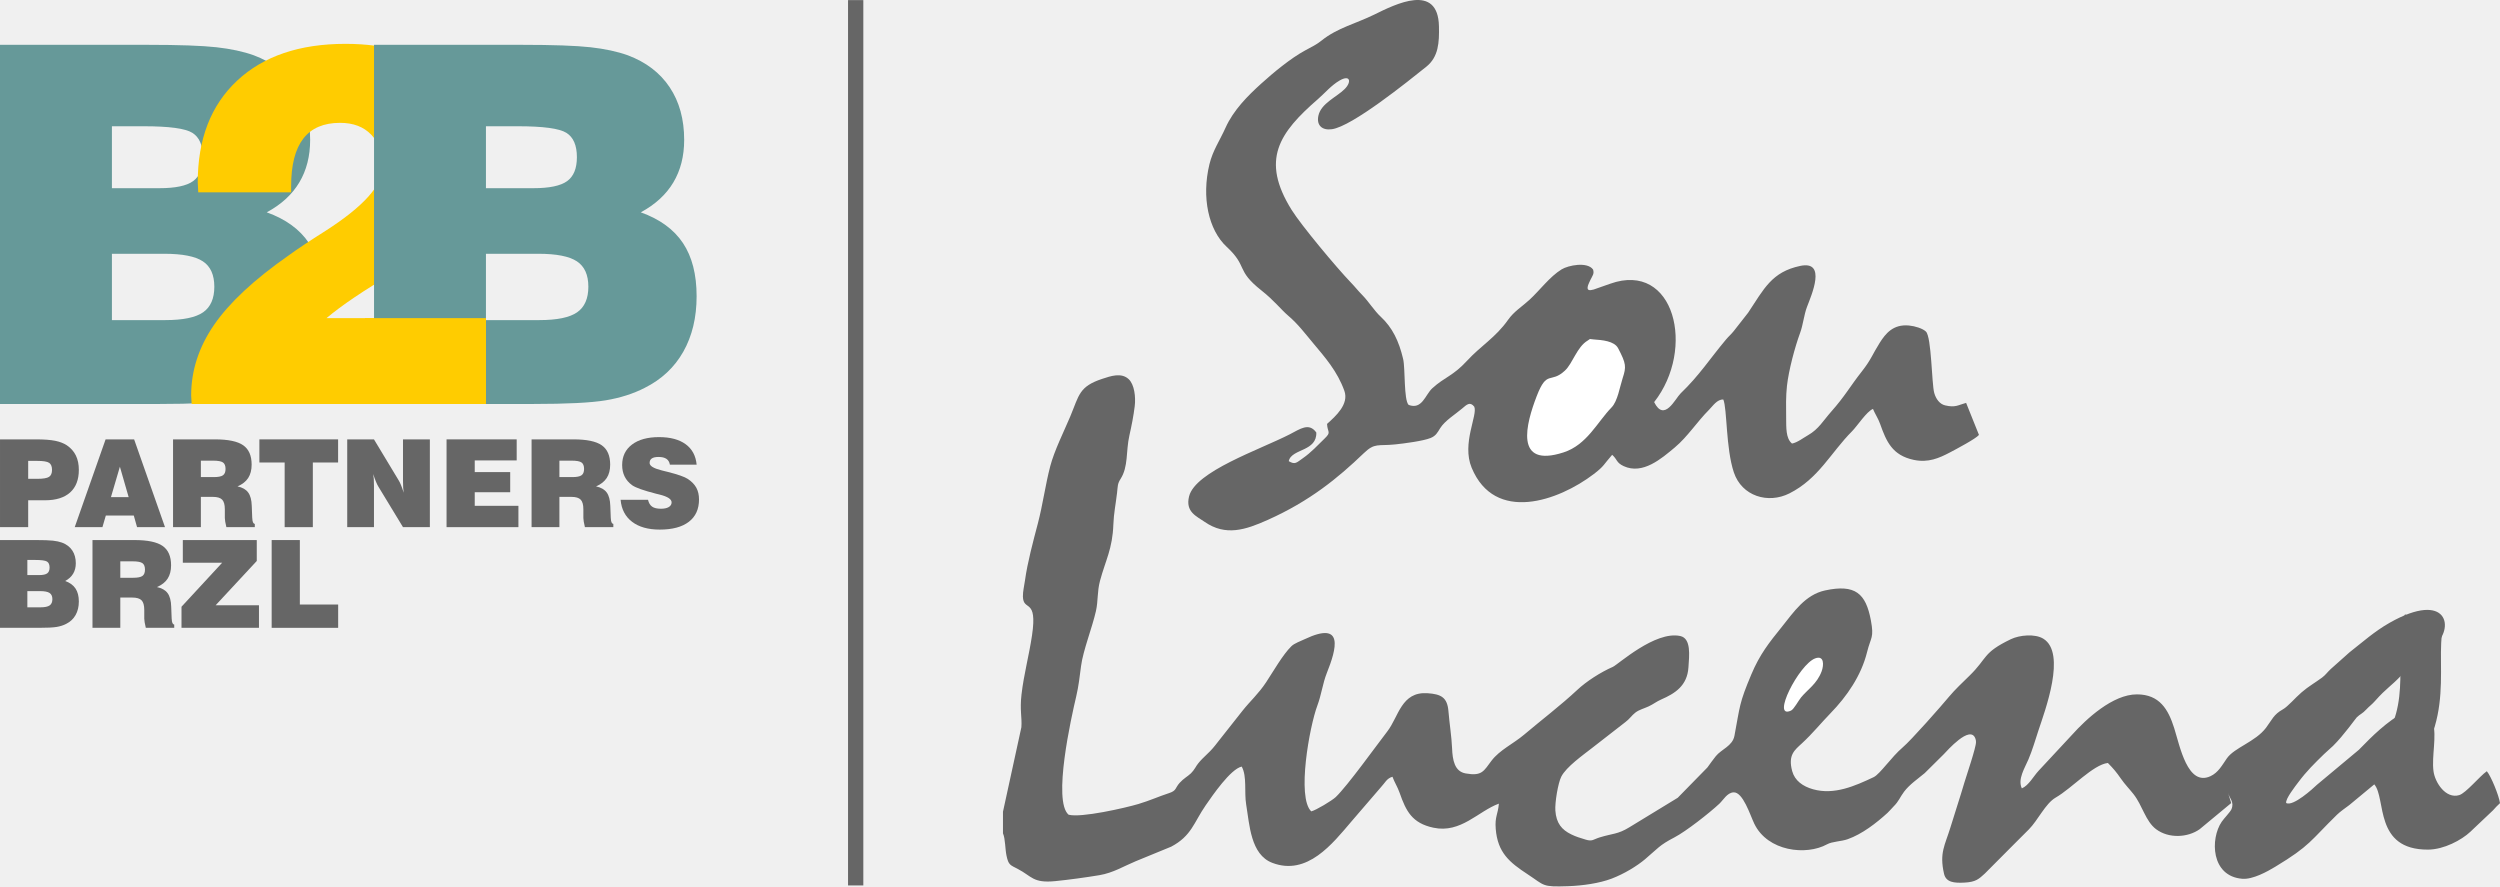
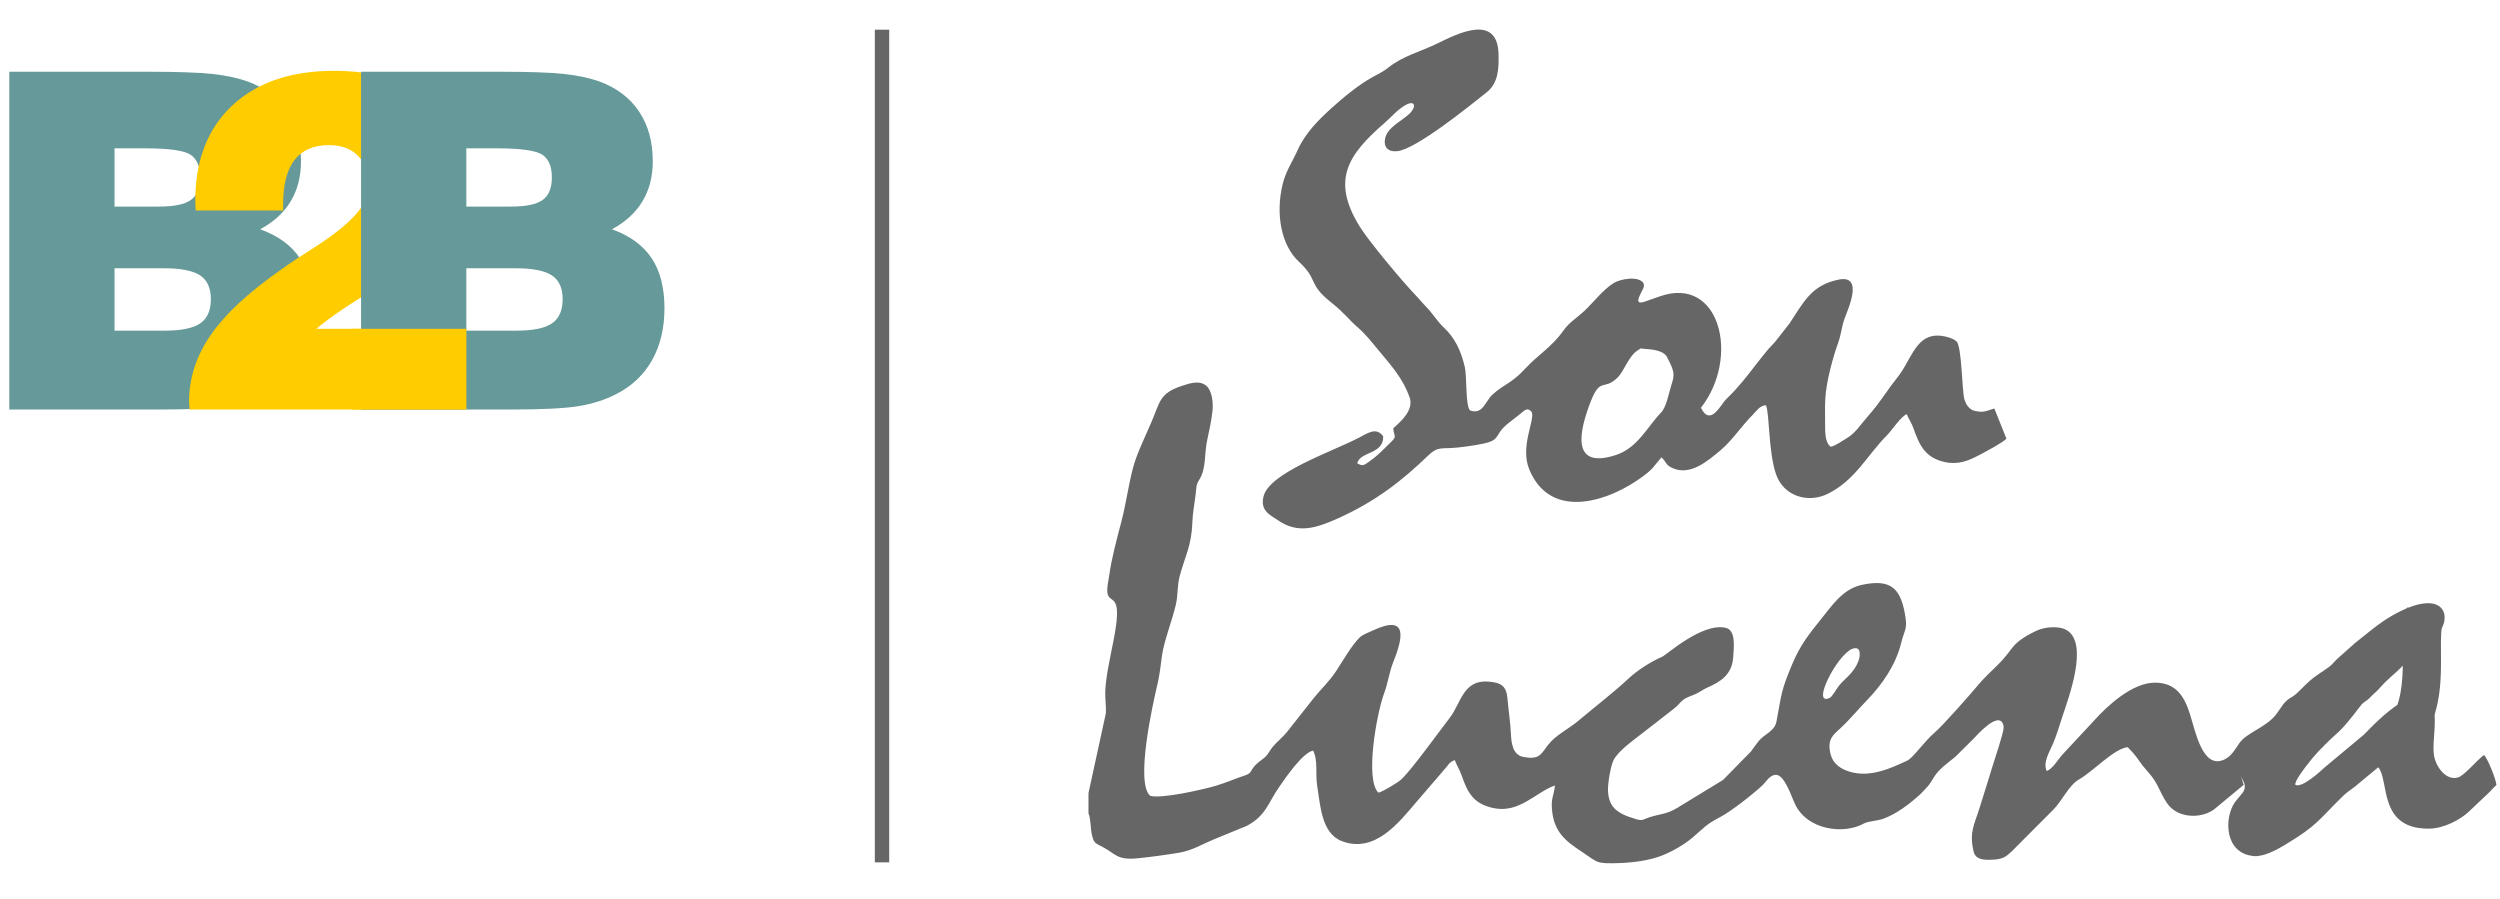
- <svg xmlns="http://www.w3.org/2000/svg" xml:space="preserve" width="173.029mm" height="61.35mm" version="1.1" shape-rendering="geometricPrecision" text-rendering="geometricPrecision" image-rendering="optimizeQuality" fill-rule="evenodd" clip-rule="evenodd" viewBox="0 0 17288532 6129899">
+ <svg xmlns="http://www.w3.org/2000/svg" xml:space="preserve" width="183.972mm" height="66.128mm" version="1.1" shape-rendering="geometricPrecision" text-rendering="geometricPrecision" image-rendering="optimizeQuality" fill-rule="evenodd" clip-rule="evenodd" viewBox="0 0 18340575 6592460">
  <g id="Camada_x0020_1">
-     <g id="_1704297402384">
-       <path fill="#669999" fill-rule="nonzero" d="M773946 2213618l369273 0c122538,0 209656,-17985 261352,-53965 51697,-35960 77575,-94971 77575,-177033 0,-82062 -26418,-140523 -79254,-175364 -52826,-34851 -141652,-52276 -266418,-52276l-362528 0 0 458638zm0 -912221l328826 0c110158,0 187704,-16306 232666,-48889 44963,-32593 67454,-87667 67454,-165242 0,-82062 -24170,-138275 -72520,-168610 -48340,-30355 -160177,-45532 -335541,-45532l-220886 0 0 428274zm-773946 1492268l0 -2483713 1018452 0c219198,0 378795,5605 478851,16856 100067,11221 186055,29785 258005,55634 125885,47221 222265,120829 289149,220876 66914,100077 100346,221456 100346,364237 0,112386 -25029,210475 -75048,294215 -50018,83760 -125036,152593 -225113,206548 131531,47221 228780,118052 291717,212463 62948,94431 94441,216979 94441,367584 0,147267 -30644,275141 -91914,383591 -61269,108490 -150335,191950 -267238,250422 -78704,40446 -168620,69132 -269795,85988 -101176,16846 -268676,25299 -502472,25299l-1099385 0z" />
-       <path fill="#FFCC00" fill-rule="nonzero" d="M1325327 2793645c0,-6724 -550,-16576 -1679,-29505 -1129,-12919 -1709,-22761 -1709,-29505 0,-171977 52856,-334701 158508,-488134 105652,-153452 276530,-312790 512593,-478032 61819,-44963 147807,-102295 257975,-171987 263061,-168620 394562,-315308 394562,-440104 0,-95530 -26128,-170578 -78405,-225083 -52276,-54525 -123937,-81782 -214991,-81782 -113516,0 -198405,36250 -254588,108759 -56203,72490 -84310,182378 -84310,329646l0 42145 -642425 0c0,-8983 -580,-21052 -1699,-36240 -1129,-15177 -1679,-26148 -1679,-32893 0,-299001 90774,-533386 272293,-703135 181559,-169719 431391,-254588 749506,-254588 291138,0 523844,71660 698079,214961 174245,143331 261352,333023 261352,569076 0,155161 -33712,284393 -101166,387827 -67464,103434 -205149,218079 -413096,343994 -24759,15727 -64656,39907 -119740,72490 -198954,116893 -351278,219777 -456930,308573l1084198 0 0 593516 -2016652 0z" />
-       <path fill="#669999" fill-rule="nonzero" d="M3360523 2213618l369253 0c122548,0 209666,-17985 261362,-53965 51697,-35960 77575,-94971 77575,-177033 0,-82062 -26428,-140523 -79254,-175364 -52826,-34851 -141652,-52276 -266418,-52276l-362518 0 0 458638zm0 -912221l328806 0c110158,0 187714,-16306 232666,-48889 44973,-32593 67464,-87667 67464,-165242 0,-82062 -24170,-138275 -72520,-168610 -48340,-30355 -160187,-45532 -335551,-45532l-220866 0 0 428274zm-773956 1492268l0 -2483713 1018452 0c219198,0 378805,5605 478841,16856 100077,11221 186065,29785 258005,55634 125895,47221 222275,120829 289149,220876 66914,100077 100356,221456 100356,364237 0,112386 -25029,210475 -75058,294215 -50018,83760 -125036,152593 -225103,206548 131531,47221 228770,118052 291717,212463 62938,94431 94431,216979 94431,367584 0,147267 -30635,275141 -91904,383591 -61269,108490 -150345,191950 -267238,250422 -78704,40446 -168630,69132 -269805,85988 -101166,16846 -268666,25299 -502472,25299l-1099375 0z" />
-       <polygon fill="#FFCC00" fill-rule="nonzero" points="3360863,2200119 2524249,2200119 2517725,2793645 3360863,2793645 " />
-       <g>
-         <path fill="#666666" fill-rule="nonzero" d="M194938 3311264l62638 0c40636,0 67854,-4536 81602,-13599 13719,-9072 20583,-25139 20583,-48220 0,-23351 -6585,-39567 -19754,-48620 -13209,-9082 -40676,-13589 -82431,-13589l-62638 0 0 124027zm-194908 334172l0 -606965 249712 0c55234,0 98968,3237 131231,9672 32303,6495 59281,16846 80983,31114 28017,18964 48899,42475 62608,70481 13749,28017 20643,61269 20643,99707 0,67884 -20083,119860 -60170,155980 -40117,36120 -97938,54195 -173476,54195l-116623 0 0 185815 -194908 0z" />
-         <path fill="#666666" fill-rule="nonzero" d="M767291 3437769l122388 0 -60570 -210145 -61819 210145zm-250532 207667l213442 -606965 197366 0 213472 606965 -193259 0 -22651 -80343 -193289 0 -23470 80343 -191611 0z" />
-         <path fill="#666666" fill-rule="nonzero" d="M1389114 3299314l88606 0c31044,0 52466,-4187 64286,-12570 11810,-8373 17715,-23011 17715,-43893 0,-21422 -5905,-36330 -17715,-44713 -11820,-8353 -34901,-12560 -69222,-12560l-83670 0 0 113735zm-192440 346122l0 -606965 290498 0c90964,0 155850,13599 194718,40786 38868,27187 58321,71850 58321,133939 0,37069 -7983,67854 -23900,92303 -15947,24440 -40546,43804 -73769,58102 33802,7124 58381,21212 73769,42245 15357,21003 23620,51847 24719,92483l3287 84500c0,550 120,1219 400,2038 859,24210 6624,36829 17316,37928l0 22641 -196546 0c-3567,-14538 -6245,-27247 -8053,-38098 -1769,-10851 -2648,-19294 -2648,-25339l0 -60560c0,-31344 -6195,-53376 -18565,-66155 -12350,-12769 -33782,-19174 -64257,-19174l-82851 0 0 209326 -192440 0z" />
-         <polygon fill="#666666" fill-rule="nonzero" points="1968492,3645446 1968492,3198358 1793767,3198358 1793767,3038461 2338114,3038461 2338114,3198358 2163400,3198358 2163400,3645446 " />
-         <path fill="#666666" fill-rule="nonzero" d="M2401152 3645446l0 -606985 185036 0 170178 282295c5216,7953 10761,19204 16706,33772 5875,14578 12130,32133 18714,52766 -1609,-10731 -2868,-22521 -3687,-35450 -859,-12889 -1249,-28596 -1249,-46971l0 -286412 185845 0 0 606985 -185845 0 -170188 -280217c-5216,-8233 -10911,-19903 -17106,-35031 -6145,-15087 -12430,-32403 -18734,-51907 1918,10731 3287,21922 4147,33592 819,11670 1219,28077 1219,49229l0 284333 -185036 0z" />
-         <polygon fill="#666666" fill-rule="nonzero" points="3088080,3645446 3088080,3038461 3573086,3038461 3573086,3183950 3282988,3183950 3282988,3264693 3528244,3264693 3528244,3403967 3282988,3403967 3282988,3497949 3585036,3497949 3585036,3645446 " />
-         <path fill="#666666" fill-rule="nonzero" d="M3868530 3299314l88606 0c31034,0 52466,-4187 64286,-12570 11800,-8373 17715,-23011 17715,-43893 0,-21422 -5915,-36330 -17715,-44713 -11820,-8353 -34891,-12560 -69222,-12560l-83670 0 0 113735zm-192440 346122l0 -606965 290508 0c90944,0 155850,13599 194708,40786 38868,27187 58321,71850 58321,133939 0,37069 -7993,67854 -23900,92303 -15947,24440 -40546,43804 -73769,58102 33802,7124 58371,21212 73769,42245 15367,21003 23620,51847 24719,92483l3297 84500c0,550 120,1219 390,2038 859,24210 6614,36829 17316,37928l0 22641 -196556 0c-3557,-14538 -6245,-27247 -8043,-38098 -1769,-10851 -2648,-19294 -2648,-25339l0 -60560c0,-31344 -6195,-53376 -18565,-66155 -12350,-12769 -33772,-19174 -64257,-19174l-82851 0 0 209326 -192440 0z" />
-         <path fill="#666666" fill-rule="nonzero" d="M4291738 3456324l189542 0c5206,21972 14688,37769 28436,47371 13739,9632 34202,14448 61389,14448 22841,0 40756,-3937 53805,-11740 13049,-7863 19574,-18625 19574,-32373 0,-21972 -27347,-39847 -82002,-53595 -11011,-2708 -19394,-4776 -25149,-6145 -44783,-11560 -80443,-22042 -106931,-31524 -26518,-9482 -45812,-18355 -57892,-26578 -23341,-16766 -40876,-36829 -52546,-60180 -11710,-23341 -17495,-49988 -17495,-79943 0,-60150 22641,-107401 67973,-141722 45332,-34351 107660,-51517 187074,-51517 78005,0 139424,16406 184197,49229 44783,32833 70052,79904 75817,141133l-184996 0c-3057,-17855 -10951,-31184 -23720,-39957 -12769,-8803 -30974,-13199 -54595,-13199 -20883,0 -36390,3437 -46571,10301 -10152,6864 -15247,17316 -15247,31344 0,20053 26648,36789 79953,50258 4666,1379 8263,2318 10701,2858 7714,1958 19384,4826 35031,8663 70631,17865 116743,34082 138445,48620 26918,17865 46571,38188 58961,60999 12340,22801 18525,49749 18525,80773 0,67004 -23411,118521 -70262,154521 -46821,35990 -113945,53985 -201272,53985 -80503,0 -144300,-17995 -191431,-53985 -47101,-36000 -73559,-86658 -79314,-152043z" />
-         <path fill="#666666" fill-rule="nonzero" d="M189153 4199935l90265 0c29925,0 51207,-4396 63857,-13169 12649,-8813 18964,-23231 18964,-43284 0,-20053 -6465,-34321 -19354,-42854 -12929,-8503 -34631,-12779 -65116,-12779l-88616 0 0 112087zm0 -222914l80363 0c26908,0 45872,-3997 56873,-11950 10971,-7963 16496,-21432 16496,-40386 0,-20063 -5915,-33782 -17715,-41216 -11830,-7444 -39167,-11131 -82032,-11131l-53985 0 0 104683zm-189143 364657l0 -606965 248893 0c53595,0 92573,1369 117023,4117 24480,2738 45472,7284 63068,13629 30754,11520 54315,29495 70691,53955 16336,24480 24500,54125 24500,89006 0,27457 -6125,51457 -18345,71910 -12220,20483 -30575,37309 -54994,50478 32133,11510 55883,28826 71271,51937 15397,23041 23081,53006 23081,89805 0,35990 -7474,67234 -22471,93762 -14968,26518 -36729,46911 -65326,61209 -19204,9842 -41176,16886 -65895,21003 -24719,4107 -65665,6155 -122788,6155l-268706 0z" />
-         <path fill="#666666" fill-rule="nonzero" d="M831988 3995545l88606 0c31034,0 52456,-4177 64286,-12560 11800,-8373 17715,-23011 17715,-43893 0,-21422 -5915,-36330 -17715,-44713 -11830,-8353 -34901,-12560 -69222,-12560l-83670 0 0 113725zm-192440 346132l0 -606965 290498 0c90964,0 155860,13589 194718,40776 38868,27197 58321,71850 58321,133939 0,37069 -7983,67864 -23900,92303 -15947,24450 -40546,43814 -73769,58102 33802,7134 58371,21222 73769,42255 15357,21003 23620,51847 24719,92483l3287 84490c0,560 130,1219 400,2048 859,24210 6614,36819 17316,37918l0 22651 -196546 0c-3567,-14548 -6255,-27257 -8053,-38108 -1759,-10841 -2658,-19294 -2658,-25329l0 -60570c0,-31334 -6185,-53376 -18555,-66145 -12350,-12769 -33782,-19174 -64267,-19174l-82841 0 0 209326 -192440 0z" />
-         <polygon fill="#666666" fill-rule="nonzero" points="1255185,4341687 1255185,4195798 1536212,3891711 1264248,3891711 1264248,3734692 1775652,3734692 1775652,3879332 1491319,4185527 1790900,4185527 1790900,4341687 " />
-         <polygon fill="#666666" fill-rule="nonzero" points="1878647,4341687 1878647,3734692 2073554,3734692 2073554,4180561 2338504,4180561 2338504,4341687 " />
-       </g>
+     <rect fill="white" x="-4" y="-4" width="18340574" height="6592460" />
+     <path fill="#669999" fill-rule="nonzero" d="M840326 2425682l368443 0c122263,0 209184,-17945 260765,-53844 51581,-35879 77401,-94757 77401,-176635 0,-81877 -26359,-140207 -79076,-174970 -52707,-34773 -141334,-52159 -265819,-52159l-361713 0 0 457607zm0 -910170l328087 0c109911,0 187282,-16270 232143,-48779 44862,-32520 67302,-87470 67302,-164871 0,-81877 -24116,-137964 -72357,-168231 -48231,-30287 -159817,-45430 -334787,-45430l-220390 0 0 427311zm-772206 1488914l0 -2478130 1016163 0c218705,0 377943,5593 477775,16818 99842,11195 185637,29718 257425,55509 125602,47115 221765,120558 288499,220380 66764,99852 100121,220958 100121,363418 0,112134 -24973,210002 -74879,293554 -49906,83572 -124755,152250 -224607,206084 131235,47115 228265,117786 291062,211986 62806,94219 94229,216492 94229,366758 0,146936 -30576,274523 -91707,382729 -61131,108246 -149997,191519 -266637,249859 -78528,40355 -168241,68977 -269189,85795 -100948,16808 -268072,25242 -501342,25242l-1096914 0z" />
+     <path fill="#FFCC00" fill-rule="nonzero" d="M1390468 3004406c0,-6709 -548,-16539 -1675,-29439 -1127,-12890 -1705,-22710 -1705,-29439 0,-171590 52737,-333949 158152,-487037 105415,-153107 275908,-312087 511441,-476958 61680,-44862 147475,-102065 257395,-171600 262470,-168241 393675,-314599 393675,-439115 0,-95316 -26070,-170195 -78229,-224577 -52159,-54402 -123658,-81598 -214508,-81598 -113260,0 -197959,36168 -254016,108515 -56077,72327 -84120,181968 -84120,328905l0 42050 -640981 0c0,-8962 -578,-21005 -1695,-36158 -1127,-15143 -1675,-26089 -1675,-32819 0,-298329 90570,-532187 271681,-701554 181151,-169337 430421,-254016 747822,-254016 290483,0 522667,71499 696510,214478 173853,143009 260765,332274 260765,567797 0,154812 -33636,283754 -100938,386956 -67312,103201 -204688,217588 -412168,343221 -24704,15692 -64511,39817 -119471,72327 -198507,116630 -350488,219283 -455903,307880l1081761 0 0 592182 -2012119 0z" />
+     <path fill="#669999" fill-rule="nonzero" d="M3421089 2425682l368423 0c122273,0 209194,-17945 260775,-53844 51581,-35879 77401,-94757 77401,-176635 0,-81877 -26369,-140207 -79076,-174970 -52707,-34773 -141334,-52159 -265819,-52159l-361703 0 0 457607zm0 -910170l328067 0c109911,0 187292,-16270 232143,-48779 44871,-32520 67312,-87470 67312,-164871 0,-81877 -24116,-137964 -72357,-168231 -48231,-30287 -159827,-45430 -334797,-45430l-220370 0 0 427311zm-772216 1488914l0 -2478130 1016163 0c218705,0 377953,5593 477765,16818 99852,11195 185647,29718 257425,55509 125612,47115 221775,120558 288499,220380 66764,99852 100131,220958 100131,363418 0,112134 -24973,210002 -74889,293554 -49906,83572 -124755,152250 -224597,206084 131235,47115 228255,117786 291062,211986 62796,94219 94219,216492 94219,366758 0,146936 -30566,274523 -91697,382729 -61131,108246 -150007,191519 -266637,249859 -78528,40355 -168251,68977 -269199,85795 -100938,16808 -268063,25242 -501342,25242l-1096904 0z" />
+     <polygon fill="#FFCC00" fill-rule="nonzero" points="3421428,2412214 2586695,2412214 2580185,3004406 3421428,3004406 " />
+     <path fill="#666666" d="M10221428 3142031c3021,60414 31563,54302 -16599,100769 -48620,46935 -92165,95515 -150824,136339 -43456,30247 -52707,46128 -96701,19899 8623,-45500 64820,-62617 108645,-84100 42489,-20836 84210,-49268 81379,-113819 -50843,-70702 -111775,-24006 -182915,12531 -207131,106402 -652177,255441 -694915,428358 -26468,107050 50763,136519 107767,175987 144315,99932 280963,55439 435246,-13728 289815,-129909 483039,-287812 662415,-460140 76803,-73782 96183,-48111 217818,-60812 60354,-6301 191808,-23338 242751,-43934 36986,-14944 47244,-36737 66903,-68339 31842,-51182 105345,-96123 151552,-135532 31822,-27146 53525,-49188 83044,-12800 26399,56755 -87889,252820 -17665,421858 159448,383775 597436,230219 842639,43356 72456,-55220 66634,-64302 126838,-132790 35770,31722 27914,54601 80003,78428 131534,60194 260855,-52897 352302,-129311 88138,-73663 152908,-176585 237168,-260845 23717,-23737 55339,-72626 97419,-69585 26648,61749 17037,335724 72496,502120 55070,165230 236719,219273 383157,145630 202036,-101596 285509,-281202 432186,-428507 36776,-36936 100689,-136877 144823,-154513 13588,33965 35471,64441 49198,103241 42519,120089 83253,217309 232752,248493 99244,20696 173843,-11804 250038,-51999 43167,-22770 177891,-93900 199325,-120289l-88686 -221137c-55210,14725 -72586,34155 -144723,17267 -37245,-8713 -63414,-43705 -75228,-85725 -17795,-63285 -18413,-385550 -57253,-423473 -21643,-21125 -74789,-38013 -117138,-41941 -109592,-10179 -161302,55648 -201847,119481 -49856,78508 -57991,114317 -123379,197460 -83074,105634 -114626,168410 -211637,277802 -54183,61101 -86403,120518 -158979,161781 -33128,18832 -75597,51900 -111227,57921 -43406,-35530 -39478,-110878 -40286,-177263 -867,-72277 -2403,-150176 5533,-220619 12362,-109691 54621,-267215 90650,-365362 21374,-58240 26020,-122572 47792,-180114 31174,-82356 137087,-320879 -46337,-282408 -197799,41472 -250826,159039 -360258,323392l-100071 127666c-18174,22401 -33297,34324 -52448,57094 -110808,131783 -182995,246718 -312735,371224 -36846,35361 -112852,202465 -182935,60483 288160,-367565 141354,-975120 -303204,-816809l-113589 39847c-28462,7945 -52179,9870 -38780,-30376 3180,-9551 11245,-26129 16060,-36208 14416,-30187 27415,-41412 17975,-71280 -39837,-55678 -171032,-29260 -217040,-1077 -81578,49986 -151303,145301 -221127,209503 -51651,47493 -107239,80352 -148242,138702 -85805,122093 -188079,178997 -283066,282428 -98217,106950 -154892,111875 -240149,190213 -48530,44592 -69854,149608 -163057,114297 -33925,-34115 -22401,-251254 -37704,-316553 -29150,-124306 -74440,-217578 -155380,-292517 -42818,-39638 -83622,-104886 -124127,-146229 -37913,-38681 -46815,-53395 -84389,-92514 -92694,-96492 -338196,-389438 -405708,-497873 -215395,-346002 -85965,-531669 181809,-764301 48032,-41721 92584,-95774 150316,-128753 73583,-42030 82615,11156 33766,59736 -56406,56077 -163416,98476 -181231,184490 -13967,67382 27485,101537 93452,92335 140187,-19560 522278,-328097 650931,-430920 85127,-68030 90032,-167553 87659,-278969 -6400,-300791 -298309,-153915 -447000,-80701 -124595,61361 -254913,91767 -362122,178200 -34962,28203 -66096,42868 -115813,69775 -97489,52767 -218505,152589 -302895,229292 -90640,82376 -189694,180443 -244904,303473 -40066,89254 -87799,156298 -110938,251743 -55459,228854 -6081,453530 118534,569113 149130,138323 60443,159059 239361,300791 92833,73543 131026,128154 186963,176106 67492,57851 111556,117627 168669,185767 85077,101507 169038,196503 217419,331287 32938,91787 -58200,173544 -119501,228485z" />
+     <g id="_1704214163152">
+       <path fill="#666666" d="M7985380 5818190l0 148532c16958,39568 14296,107069 24614,155101 13877,64621 25222,63434 78139,91079 98007,51212 103710,99074 258462,83722 89733,-8893 213182,-25681 304291,-41013 96063,-16170 168500,-62477 250337,-96153l245113 -100580c140935,-74699 155291,-166047 238015,-285539 47543,-68678 171172,-249639 248323,-267066 37664,67990 16449,176096 30825,261802 23298,138991 30287,345384 180303,402537 241385,91946 415886,-132860 546383,-286047l203113 -236031c28273,-29539 39368,-60832 79654,-71948 13728,38651 34184,67701 49727,111944 43984,125154 85257,208367 233429,239750 189056,40046 308896,-114756 451008,-166217 -6410,75407 -28562,88447 -21733,173973 13139,164522 95106,231336 219961,313213 120339,78926 95814,88706 279936,82286 99433,-3459 214528,-19540 300702,-52408 85795,-32729 173644,-86274 229601,-133428 89583,-75487 96293,-95356 203282,-151044 81030,-42180 240518,-167892 308926,-231505 28173,-26199 53774,-76205 98167,-78976 65229,-4087 115354,158162 143367,216282 92395,191688 358503,221426 502140,142191 36158,-19948 97001,-19251 142012,-35122 100410,-35411 198557,-111845 274752,-181330 15432,-14077 26518,-28981 40864,-43167 39249,-38840 43237,-62677 73882,-103421 37165,-49427 95366,-89025 142131,-128015l131454 -130288c21344,-21902 183005,-207350 218426,-108116 3449,9680 3589,12432 4137,23188 1804,35341 -67312,237008 -79554,278630 -30625,104119 -64192,204469 -96163,309156 -38391,125732 -77999,176625 -44832,321657 13728,60005 70403,64750 141324,61071 78308,-4057 98885,-24923 139868,-62088l202136 -203073c35829,-35839 65508,-65458 101347,-101287 63065,-63035 114736,-179177 185328,-219921 113878,-65727 257844,-226920 360537,-239132 38431,39448 56376,59756 90391,108864 27186,39249 59446,71739 87191,107169 61560,78607 82067,186275 155400,241195 87211,65318 218366,58230 300612,-349l217439 -180254 -22261 -70642c9760,36298 46098,64481 23218,114596 -8593,18822 -49956,60812 -66694,85307 -79485,116281 -75188,376119 142371,393266 73074,5762 173754,-50723 227019,-82874 241564,-145770 242182,-179167 425965,-358992 22072,-21593 56835,-45709 85177,-66774l172368 -142829c83542,96432 -3639,452154 371384,450220 109632,-568 231117,-66485 290882,-122562l156208 -147844c19191,-21773 28781,-31413 48929,-50275 -7646,-54023 -62328,-186773 -90869,-220280 -50006,34922 -143567,150785 -190592,164931 -91906,27665 -167114,-85396 -177502,-165858 -13349,-103381 23936,-239062 -4038,-334986 -85157,-291959 -495530,177851 -510783,188159l-289935 241943c-27056,26189 -163356,150426 -211407,125572 -8544,-26209 66046,-120518 83552,-143926 58041,-77610 111476,-129351 177343,-193742 21693,-21215 39787,-34783 61919,-56446 73413,-71888 156208,-190093 164771,-198248 23846,-22670 37215,-23408 64810,-53295 22431,-24305 36408,-31672 60025,-58340 81877,-92445 109711,-100141 183673,-179007 19370,-20656 43037,-35720 61091,-56894 49736,-58350 64959,-68219 128912,-116161 13548,-10159 19739,-16629 32211,-26747 149030,-120807 97479,-389129 -304620,-161202 -105086,59566 -187531,134176 -277095,204040l-129500 115404c-20895,18951 -36338,41631 -59397,58579 -52099,38292 -92734,59805 -142141,102434 -45300,39079 -93701,97559 -128264,116780 -65777,36587 -74979,72377 -117009,127825 -73334,96751 -217997,135801 -270136,211029 -32958,47563 -59068,97938 -113260,122701 -157554,72008 -210231,-206642 -249938,-332444 -40754,-129131 -100958,-232024 -256767,-232333 -167074,-339 -350000,170065 -447020,278072l-231834 249271c-34543,37205 -68020,101317 -115384,121226 -30047,-62796 19590,-139200 45390,-199684 27714,-64969 47035,-133069 69346,-200651 44612,-135093 194988,-533344 33207,-632428 -57792,-35391 -164044,-25212 -223420,3320 -198268,95246 -159358,129500 -286874,253178 -42748,41462 -101377,97300 -137645,140975 -56336,67870 -263377,302965 -322275,352751 -76544,64700 -156955,184700 -200142,205107 -128942,60962 -271901,124436 -417431,83901 -70801,-19719 -126858,-59257 -144793,-125672 -30157,-111615 16918,-144953 67203,-191409 74749,-69047 132162,-140845 197381,-207888 113021,-116181 212045,-259499 252251,-422286 25820,-104487 49238,-95705 25980,-219303 -34723,-184540 -107359,-250507 -315436,-205755 -138572,29808 -217897,150994 -298070,250517 -90042,111785 -152679,190392 -211158,329074 -84439,200282 -77471,215664 -116640,423822 -13289,70592 -89384,91687 -128992,140835 -20985,26050 -38232,51092 -57572,77451l-204698 209065 -335365 204588c-77979,47643 -112951,41263 -201837,68399 -46776,14286 -50813,30306 -98426,15562 -39199,-12143 -64780,-19171 -99712,-36318 -64690,-31742 -102763,-76025 -108964,-164123 -3878,-55190 18373,-189176 40684,-233479 34334,-68180 151064,-149748 214249,-199454l227887 -177193c28452,-20656 43376,-45809 69186,-65697 26708,-20576 60703,-28313 92385,-43227 33626,-15831 53365,-33118 86782,-47683 95057,-41452 178778,-94578 187043,-220798 5383,-82246 20277,-199963 -56545,-216711 -173076,-37724 -429395,197221 -464925,212803 -85616,37544 -182676,100231 -245721,159169 -113310,105923 -248313,208676 -366608,308677 -74440,62936 -168929,105744 -225215,180074 -53495,70662 -64830,107827 -178210,87390 -76245,-13748 -90401,-90590 -93721,-174751 -3011,-76633 -18244,-172089 -24943,-254136 -7756,-95037 -49298,-118385 -145491,-124605 -179964,-11624 -197760,161661 -275779,262819 -75447,97828 -275839,376966 -356430,453869 -25132,23986 -137844,91747 -169048,98546 -100639,-95625 -12322,-585473 42738,-731472 26917,-71370 36836,-153117 64491,-222234 66774,-166835 122372,-363927 -150366,-235194 -32031,15123 -73383,29310 -94020,49687 -60174,59397 -124466,173514 -173983,248254 -54402,82126 -108096,127277 -164353,198318l-156397 198069c-20088,25382 -41412,54472 -65119,78538 -37813,38372 -77022,69236 -103610,115912 -6600,11594 -20636,29349 -29599,37823 -23288,22022 -49896,34793 -77790,65687 -32290,35750 -19998,53505 -72955,70652 -69196,22421 -133398,51970 -211796,75288 -90590,26947 -396267,96851 -481444,73792 -110957,-94638 18593,-672065 52259,-814695 17077,-72317 23936,-136838 33935,-212614 14106,-106870 76663,-263267 102434,-377724 16031,-71200 7916,-133169 28033,-208457 37544,-140516 86623,-220529 92355,-390863 2482,-73443 16988,-143786 25372,-216502 5184,-45061 2562,-62328 23747,-95236 55439,-86154 36338,-190123 61430,-300931 14974,-66116 28223,-133159 36627,-200690 8035,-64551 -2143,-151712 -42389,-188329 -50564,-46008 -122931,-20746 -181510,-1446 -161840,53315 -159308,113320 -221068,260217 -42748,101656 -109691,234825 -138044,343280 -33168,126848 -51212,265092 -85536,395579 -32161,122283 -71529,268043 -88497,391601 -4646,33865 -15064,76933 -14396,110878 2123,107708 101606,4955 63015,267664 -20198,137516 -56605,269259 -72716,408888 -12611,109233 4376,157783 -867,226022l-127018 583120z" />
+       <path fill="white" d="M12019607 2567026c-73613,43237 -102593,156537 -156627,206991 -100091,93452 -123399,-9371 -194968,176475 -72297,187750 -159298,499757 185418,388012 161362,-52299 232622,-209134 331238,-310352 42020,-43117 57064,-142460 76464,-201996 25561,-78448 24993,-98526 -31194,-206194 -26558,-50883 -112702,-56864 -168849,-60832 -40076,-2831 -14376,-8025 -41482,7896z" />
+       <path fill="white" d="M13589561 4759767c-111895,41392 -306783,424400 -166705,360238 20008,-9162 51631,-69595 69864,-91657 44463,-53774 109442,-92973 141394,-179436 15522,-41990 19001,-112642 -44552,-89145z" />
+       <path fill="#666666" fill-rule="nonzero" d="M17925815 4543216c-19769,60742 -19041,149229 -18264,246050 1475,181809 3160,387374 -105096,595432l-249470 -129680c76883,-147764 75517,-315347 74311,-463559 -987,-121535 -1894,-232612 31463,-335076l267056 86832z" />
    </g>
-     <path fill="#666666" d="M9177013 2931580c3027,60550 31634,54425 -16636,100996 -48729,47041 -92373,95730 -151164,136646 -43554,30315 -52826,46232 -96919,19943 8643,-45602 64966,-62758 108889,-84290 42585,-20883 84400,-49379 81562,-114075 -50958,-70861 -112027,-24060 -183327,12560 -207597,106641 -653646,256017 -696480,429323 -26528,107291 50878,136826 108010,176383 144640,100157 281596,55564 436227,-13759 290468,-130202 484127,-288460 663907,-461176 76976,-73948 96400,-48220 218308,-60949 60490,-6315 192240,-23391 243298,-44033 37069,-14978 47351,-36819 67054,-68493 31913,-51297 105582,-96340 151894,-135837 31893,-27207 53645,-49299 83231,-12829 26458,56883 -88087,253389 -17705,422808 159807,384640 598782,230738 844537,43454 72620,-55344 66784,-64446 127124,-133089 35850,31794 27977,54724 80183,78605 131830,60330 261442,-53016 353096,-129602 88336,-73829 153252,-176983 237702,-261432 23770,-23790 55464,-72789 97639,-69742 26708,61888 17076,336480 72660,503251 55194,165602 237253,219767 384020,145959 202491,-101825 286152,-281835 433160,-429473 36859,-37019 100916,-137186 145149,-154861 13619,34042 35550,64586 49309,103474 42615,120360 83441,217799 233276,249053 99467,20743 174235,-11830 250601,-52117 43264,-22821 178292,-94112 199774,-120560l-88886 -221636c-55334,14758 -72749,34232 -145049,17306 -37329,-8733 -63557,-43804 -75397,-85918 -17835,-63427 -18455,-386418 -57382,-424427 -21692,-21172 -74958,-38098 -117402,-42035 -109839,-10202 -161665,55774 -202302,119750 -49968,78685 -58122,114575 -123657,197905 -83261,105872 -114884,168790 -212113,278428 -54305,61239 -86598,120789 -159337,162145 -33202,18874 -75767,52017 -111477,58052 -43504,-35610 -39567,-111128 -40376,-177662 -869,-72440 -2408,-150515 5545,-221116 12390,-109939 54744,-267817 90854,-366185 21422,-58371 26078,-122848 47900,-180520 31244,-82541 137396,-321602 -46441,-283044 -198245,41565 -251391,159397 -361070,324120l-100297 127954c-18215,22451 -33372,34401 -52566,57222 -111058,132080 -183407,247274 -313439,372060 -36929,35441 -113106,202921 -183347,60620 288810,-368393 141672,-977317 -303887,-818649l-113845 39937c-28526,7963 -52296,9892 -38868,-30445 3187,-9572 11271,-26188 16097,-36290 14448,-30255 27477,-41505 18015,-71441 -39927,-55804 -171417,-29326 -217529,-1079 -81762,50098 -151644,145629 -221626,209975 -51767,47600 -107481,80533 -148576,139014 -85998,122368 -188503,179401 -283704,283064 -98438,107191 -155241,112127 -240690,190641 -48640,44693 -70012,149945 -163424,114555 -34002,-34192 -22451,-251820 -37789,-317266 -29216,-124586 -74608,-218069 -155730,-293176 -42914,-39727 -83810,-105123 -124406,-146558 -37998,-38768 -46921,-53515 -84580,-92723 -92903,-96710 -338958,-390315 -406622,-498995 -215880,-346781 -86158,-532867 182218,-766022 48140,-41815 92793,-95990 150655,-129043 73749,-42125 82801,11181 33842,59870 -56533,56203 -163784,98698 -181639,184906 -13998,67534 27547,101765 93662,92543 140503,-19604 523454,-328836 652397,-431891 85319,-68183 90235,-167930 87857,-279597 -6415,-301469 -298981,-154262 -448007,-80883 -124876,61499 -255487,91973 -362938,178601 -35041,28266 -66245,42964 -116073,69932 -97709,52886 -218998,152933 -303577,229809 -90844,82561 -190122,180849 -245456,304157 -40157,89456 -87997,156650 -111187,252310 -55584,229369 -6095,454552 118801,570395 149466,138635 60580,159417 239900,301469 93043,73709 131321,128443 187384,176503 67644,57982 111807,117892 169049,186185 85269,101735 169419,196946 217909,332034 33013,91993 -58331,173935 -119770,228999z" />
-     <g id="_1704297378672">
-       <path fill="#666666" d="M6935928 5613768l0 148866c16996,39657 14328,107311 24669,155451 13908,64766 25279,63577 78315,91284 98228,51327 103943,99297 259044,83910 89935,-8913 213662,-25739 304976,-41106 96280,-16207 168879,-62618 250901,-96370l245666 -100806c141252,-74868 155640,-166421 238551,-286182 47650,-68833 171557,-250202 248883,-267667 37749,68143 16486,176493 30894,262392 23351,139304 30355,346162 180710,403444 241929,92153 416823,-133159 547614,-286691l203571 -236563c28336,-29605 39457,-60969 79834,-72110 13759,38738 34261,67854 49839,112197 44083,125436 85449,208836 233955,240290 189482,40137 309592,-115014 452024,-166591 -6425,75577 -28626,88646 -21782,174365 13169,164893 95321,231857 220457,313919 120610,79104 96030,88906 280567,82471 99657,-3467 215011,-19584 301379,-52526 85988,-32803 174035,-86468 230118,-133729 89785,-75657 96510,-95570 203740,-151384 81212,-42275 241059,-168270 309622,-232027 28237,-26258 53895,-76376 98388,-79154 65376,-4097 115614,158518 143690,216770 92603,192120 359311,221925 503271,142511 36240,-19993 97219,-19294 142332,-35201 100636,-35490 199004,-112097 275371,-181739 15467,-14108 26578,-29046 40956,-43264 39337,-38928 43334,-62818 74048,-103654 37249,-49539 95580,-89226 142451,-128303l131750 -130581c21392,-21952 183417,-207817 218918,-108360 3457,9702 3597,12460 4147,23241 1808,35421 -67464,237542 -79734,279258 -30694,104353 -64336,204929 -96380,309852 -38478,126015 -78175,177023 -44933,322382 13759,60140 70561,64896 141642,61209 78485,-4067 99108,-24979 140183,-62228l202591 -203531c35910,-35920 65655,-65605 101575,-101516 63207,-63177 114994,-179581 185745,-220417 114135,-65875 258425,-227431 361349,-239671 38518,39537 56503,59890 90595,109109 27247,39337 59580,71900 87387,107411 61699,78784 82252,186695 155750,241739 87407,65466 218858,58361 301289,-350l217929 -180660 -22311 -70801c9782,36380 46202,64626 23271,114854 -8613,18864 -50068,60949 -66844,85499 -79664,116543 -75357,376966 142691,394152 73239,5775 174145,-50838 227531,-83061 242109,-146098 242728,-179571 426925,-359801 22122,-21642 56963,-45812 85369,-66924l172756 -143151c83730,96650 -3647,453173 372220,451234 109879,-570 231637,-66635 291537,-122838l156560 -148177c19234,-21822 28846,-31484 49039,-50388 -7664,-54145 -62468,-187194 -91074,-220776 -50118,35001 -143890,151124 -191021,165302 -92113,27727 -167491,-85589 -177902,-166232 -13379,-103614 23990,-239601 -4047,-335741 -85349,-292616 -496647,178252 -511934,188583l-290588 242488c-27117,26248 -163724,150765 -211884,125855 -8563,-26268 66195,-120789 83740,-144250 58172,-77785 111727,-129642 177742,-194178 21742,-21262 39877,-34861 62058,-56573 73579,-72050 156560,-190521 165143,-198695 23900,-22721 37299,-23460 64956,-53416 22481,-24360 36490,-31744 60160,-58471 82062,-92653 109958,-100366 184087,-179411 19414,-20703 43134,-35800 61229,-57023 49849,-58481 65106,-68373 129202,-116423 13579,-10182 19784,-16666 32283,-26808 149366,-121079 97699,-390005 -305306,-161566 -105322,59700 -187954,134478 -277719,204500l-129792 115664c-20943,18994 -36420,41725 -59530,58711 -52217,38378 -92943,59940 -142461,102665 -45402,39167 -93912,97779 -128553,117043 -65925,36669 -75147,72540 -117272,128113 -73499,96969 -218488,136107 -270745,211504 -33033,47670 -59201,98158 -113516,122978 -157909,72170 -210705,-207108 -250502,-333193 -40846,-129422 -101186,-232546 -257346,-232856 -167451,-340 -350788,170448 -448027,278698l-232357 249832c-34621,37289 -68173,101545 -115644,121499 -30115,-62938 19634,-139514 45492,-200133 27777,-65116 47141,-133369 69502,-201103 44713,-135397 195427,-534545 33282,-633852 -57922,-35470 -164413,-25269 -223924,3327 -198715,95461 -159717,129792 -287521,253749 -42844,41555 -101605,97519 -137955,141292 -56463,68023 -263970,303647 -323001,353546 -76716,64846 -157309,185116 -200593,205569 -129232,61099 -272513,124716 -418372,84090 -70961,-19764 -127144,-59391 -145119,-125955 -30225,-111867 16956,-145279 67354,-191840 74918,-69202 132460,-141163 197825,-208357 113276,-116443 212523,-260084 252820,-423238 25878,-104723 49349,-95920 26038,-219797 -34801,-184956 -107600,-251071 -316147,-206218 -138884,29875 -218388,151334 -298741,251081 -90245,112037 -153023,190821 -211634,329816 -84630,200733 -77645,216150 -116903,424776 -13319,70751 -89585,91894 -129282,141153 -21032,26108 -38318,51207 -57702,77625l-205159 209536 -336120 205049c-78155,47750 -113206,41356 -202292,68553 -46881,14318 -50928,30375 -98648,15597 -39287,-12170 -64926,-19214 -99937,-36400 -64836,-31814 -102994,-76197 -109209,-164493 -3887,-55314 18415,-189602 40776,-234005 34411,-68333 151404,-150085 214731,-199904l228400 -177592c28516,-20703 43474,-45912 69342,-65845 26768,-20623 60839,-28376 92593,-43324 33702,-15867 53485,-33192 86978,-47790 95271,-41545 179181,-94791 187464,-221296 5396,-82431 20323,-200413 -56673,-217199 -173466,-37809 -430362,197665 -465972,213283 -85809,37629 -183088,100456 -246275,159527 -113565,106162 -248873,209146 -367434,309373 -74608,63078 -169309,105982 -225722,180480 -53615,70821 -64976,108070 -178611,87587 -76416,-13779 -90605,-90794 -93932,-175144 -3017,-76806 -18285,-172476 -24999,-254708 -7774,-95251 -49409,-118651 -145819,-124886 -180370,-11650 -198205,162025 -276400,263411 -75617,98048 -276460,377816 -357233,454891 -25189,24040 -138155,91953 -169429,98768 -100866,-95840 -12350,-586792 42834,-733120 26978,-71530 36919,-153462 64636,-222735 66924,-167211 122648,-364746 -150705,-235724 -32103,15157 -73549,29376 -94232,49799 -60310,59530 -124746,173905 -174375,248813 -54525,82311 -108340,127564 -164723,198765l-156750 198515c-20133,25439 -41505,54595 -65266,78714 -37898,38458 -77196,69392 -103844,116173 -6614,11620 -20683,29416 -29665,37908 -23341,22072 -50008,34871 -77965,65835 -32363,35830 -20043,53625 -73119,70811 -69352,22471 -133699,52087 -212273,75457 -90794,27008 -397159,97069 -482528,73958 -111207,-94851 18634,-673579 52376,-816530 17116,-72480 23990,-137146 34012,-213093 14138,-107111 76836,-263860 102665,-378575 16067,-71361 7933,-133469 28097,-208926 37629,-140833 86818,-221026 92563,-391744 2488,-73609 17026,-144110 25429,-216989 5196,-45162 2568,-62468 23800,-95451 55564,-86348 36420,-190551 61569,-301609 15008,-66265 28286,-133459 36709,-201143 8053,-64696 -2148,-152053 -42485,-188753 -50678,-46112 -123207,-20793 -181919,-1449 -162205,53436 -159667,113575 -221566,260803 -42844,101885 -109939,235354 -138355,344054 -33242,127134 -51327,265689 -85729,396470 -32233,122558 -71690,268646 -88696,392483 -4656,33942 -15097,77106 -14428,111128 2128,107950 101835,4966 63157,268267 -20243,137825 -56733,269865 -72879,409809 -12639,109479 4386,158138 -869,226531l-127304 584434z" />
-       <path fill="white" d="M10979243 2355280c-73779,43334 -102824,156889 -156979,207457 -100317,93662 -123677,-9392 -195407,176873 -72460,188173 -159657,500883 185835,388886 161725,-52416 233146,-209606 331984,-311051 42115,-43214 57192,-142781 76636,-202452 25619,-78625 25049,-98748 -31264,-206658 -26618,-50998 -112956,-56993 -169229,-60969 -40167,-2838 -14408,-8043 -41575,7913z" />
-       <path fill="white" d="M12552733 4552961c-112147,41485 -307474,425356 -167081,361050 20053,-9182 51747,-69752 70022,-91864 44563,-53895 109689,-93182 141712,-179840 15557,-42085 19044,-112896 -44653,-89346z" />
-       <path fill="#666666" fill-rule="nonzero" d="M16898756 4335922c-19814,60879 -19084,149566 -18305,246605 1479,182218 3167,388247 -105332,596773l-250032 -129972c77056,-148097 75687,-316057 74478,-464603 -989,-121809 -1898,-233136 31534,-335831l267657 87028z" />
-     </g>
-     <polygon fill="#666666" fill-rule="nonzero" points="5970261,749 5970261,6123134 5864509,6123134 5864509,749 " />
+     <polygon fill="#666666" fill-rule="nonzero" points="6523423,217788 6523423,6326411 6417909,6326411 6417909,217788 " />
  </g>
</svg>
